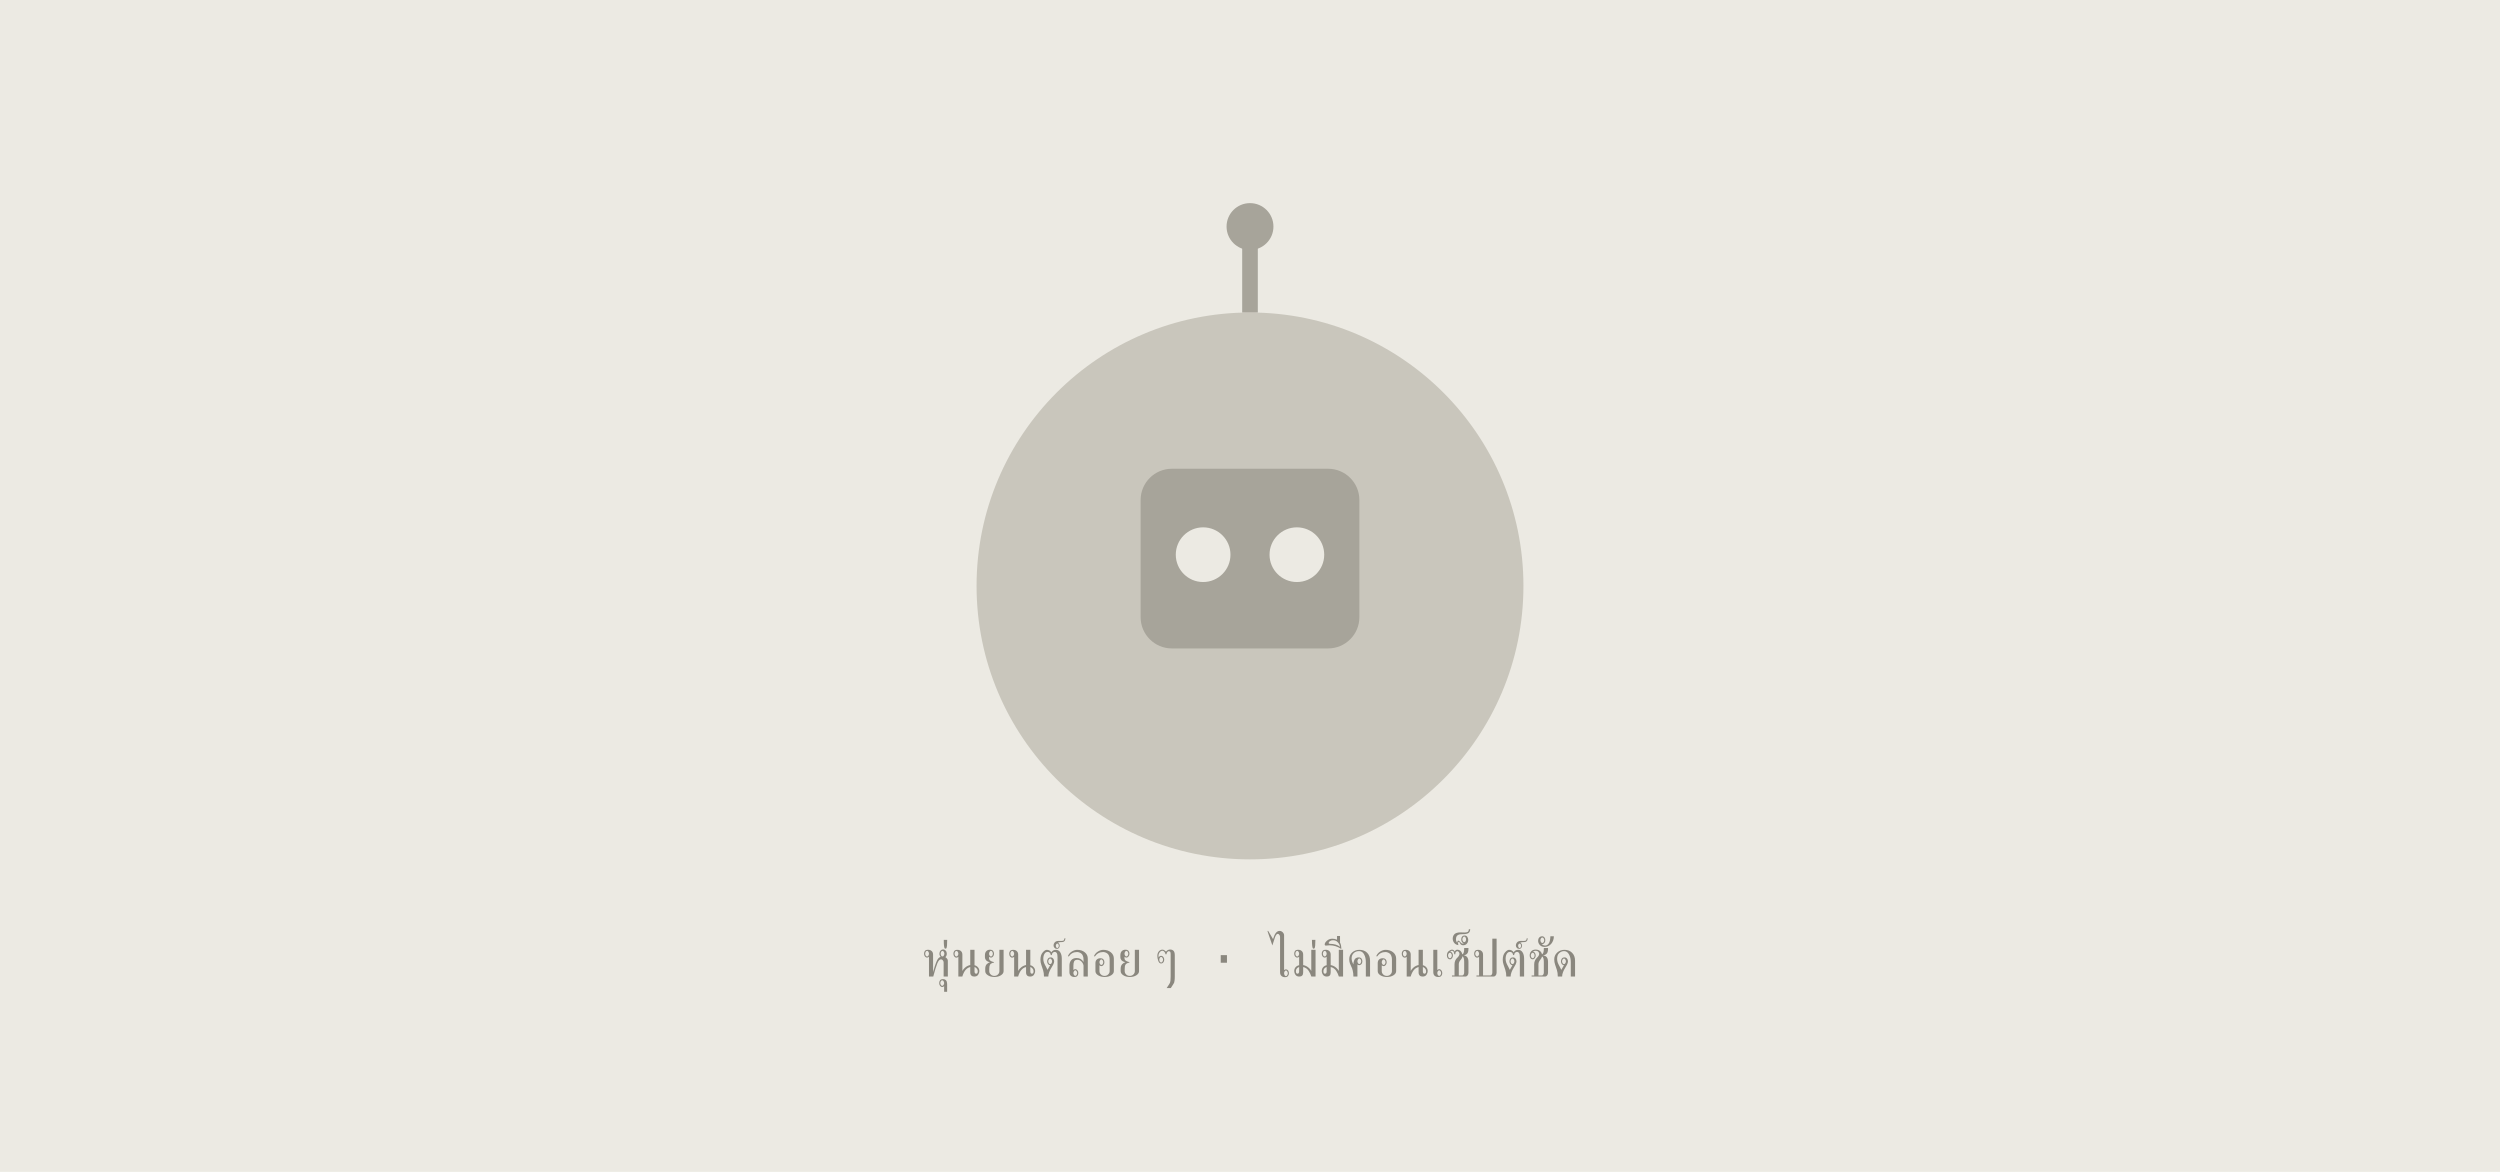
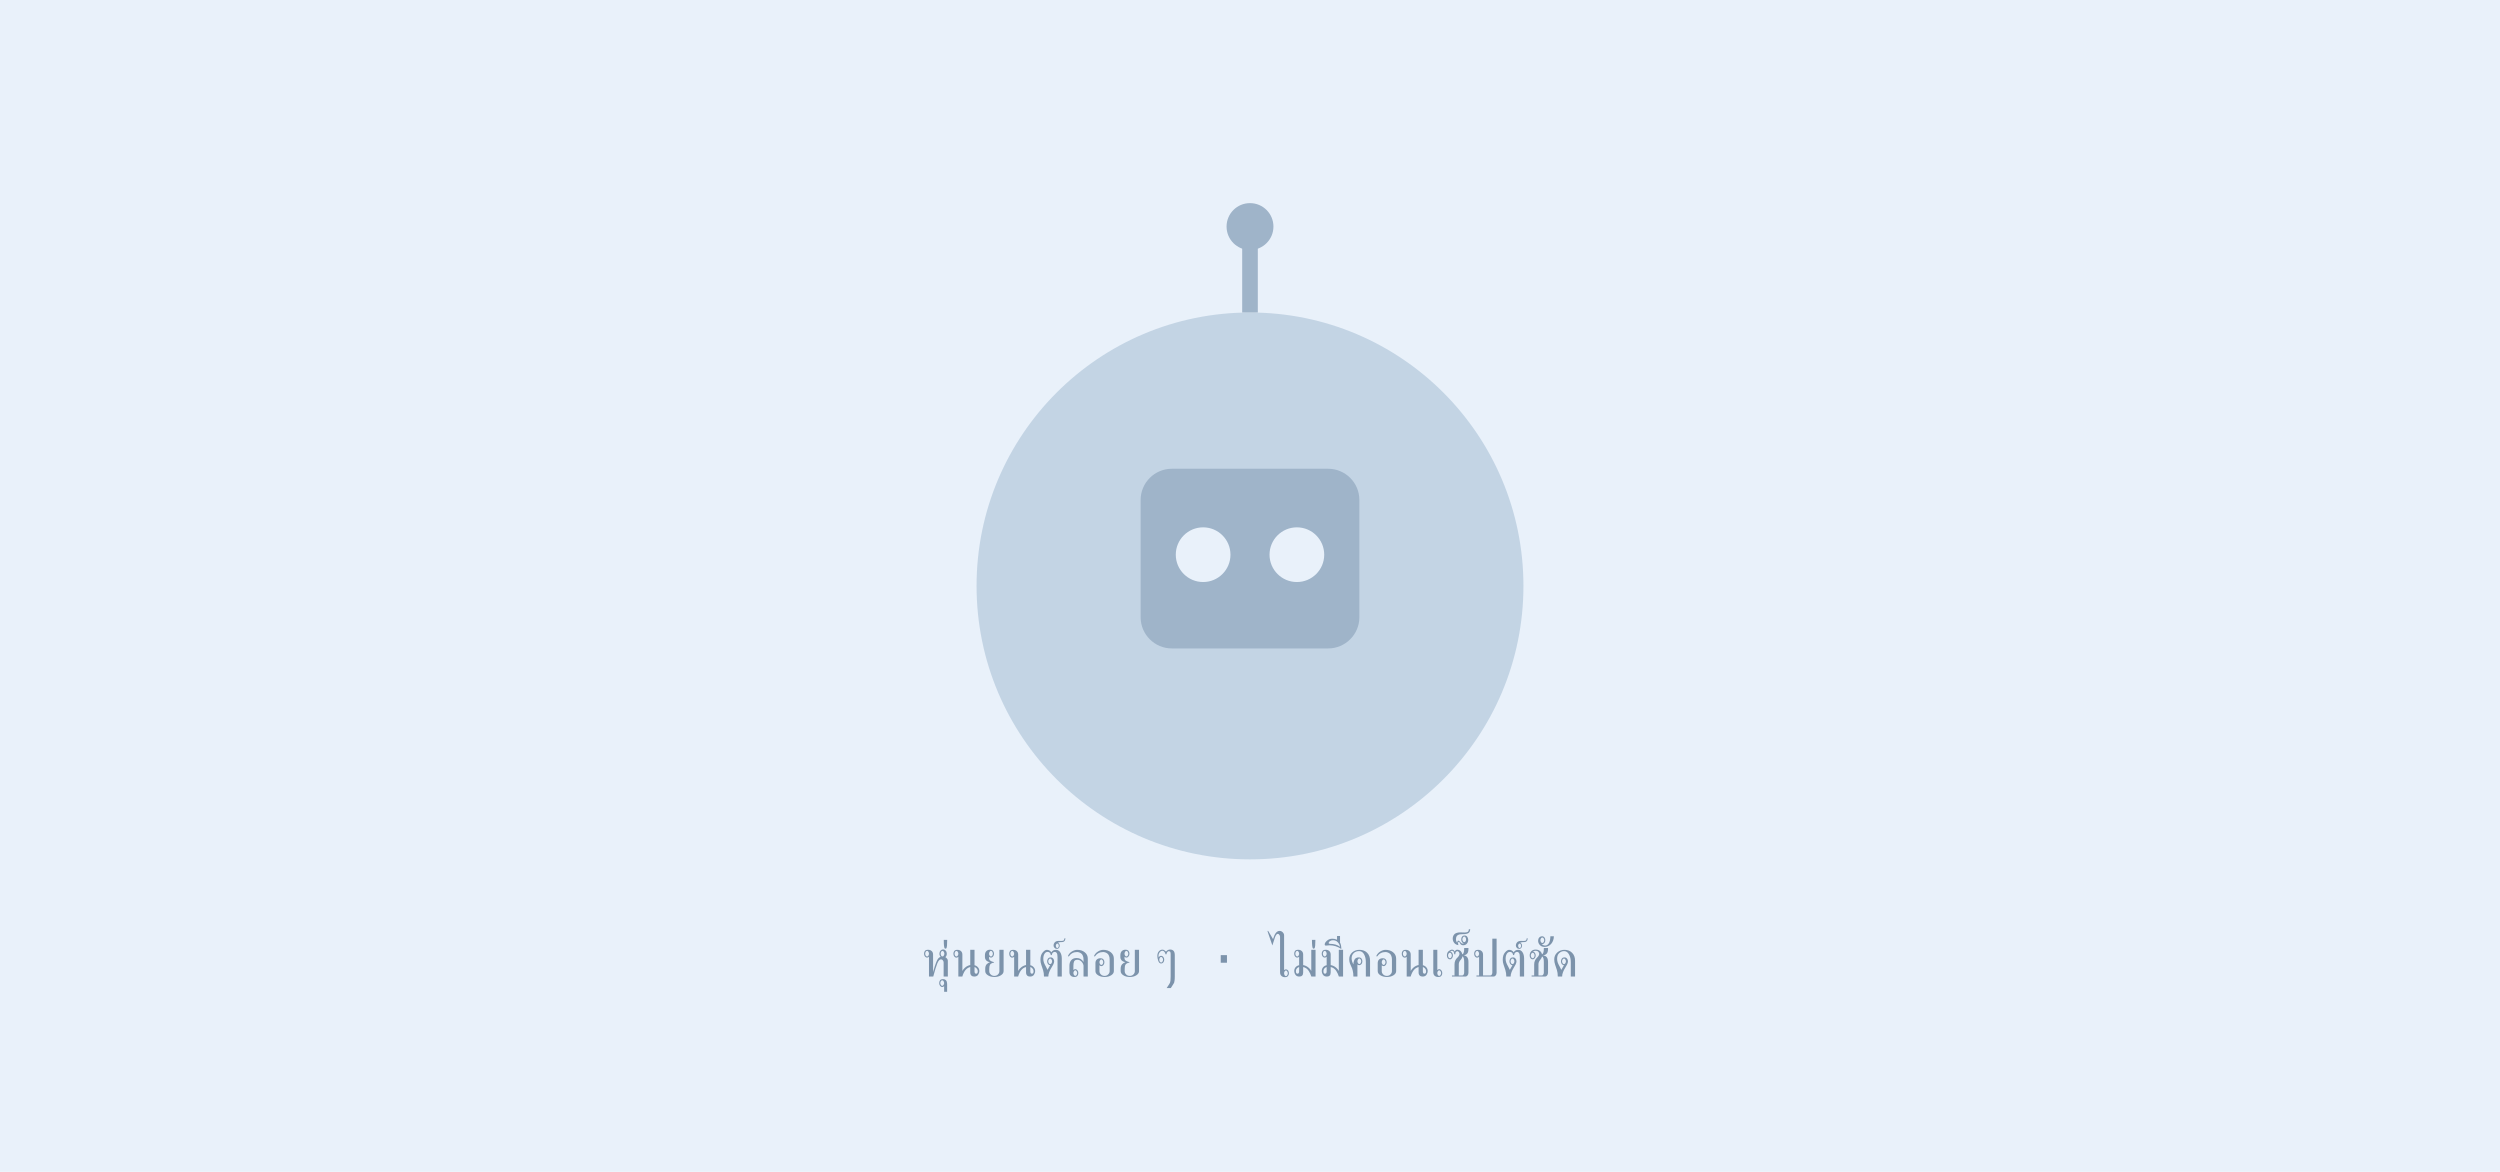
<svg xmlns="http://www.w3.org/2000/svg" viewBox="0 0 640 300" width="640" height="300" role="img" aria-label="ภาพหุ่นยนต์ทั่วไปแบบคาดเดาไม่ได้">
-   <rect width="640" height="300" fill="#eceae3" />
-   <circle cx="320" cy="150" r="70" fill="#c9c6bc" />
-   <rect x="292" y="120" width="56" height="46" rx="8" fill="#a7a49a" />
-   <circle cx="308" cy="142" r="7" fill="#eceae3" />
-   <circle cx="332" cy="142" r="7" fill="#eceae3" />
-   <line x1="320" y1="80" x2="320" y2="62" stroke="#a7a49a" stroke-width="4" />
-   <circle cx="320" cy="58" r="6" fill="#a7a49a" />
-   <text x="320" y="250" text-anchor="middle" font-family="monospace" font-size="13" fill="#8a877e">หุ่นยนต์ลอย ๆ · ไม่มีคอนเซ็ปต์ชัด</text>
+   <rect width="640" height="300" fill="#E9F1FA" />
+   <circle cx="320" cy="150" r="70" fill="#C3D4E4" />
+   <rect x="292" y="120" width="56" height="46" rx="8" fill="#9FB4C9" />
+   <circle cx="308" cy="142" r="7" fill="#E9F1FA" />
+   <circle cx="332" cy="142" r="7" fill="#E9F1FA" />
+   <line x1="320" y1="80" x2="320" y2="62" stroke="#9FB4C9" stroke-width="4" />
+   <circle cx="320" cy="58" r="6" fill="#9FB4C9" />
+   <text x="320" y="250" text-anchor="middle" font-family="monospace" font-size="13" fill="#7C93AB">หุ่นยนต์ลอย ๆ · ไม่มีคอนเซ็ปต์ชัด</text>
</svg>
